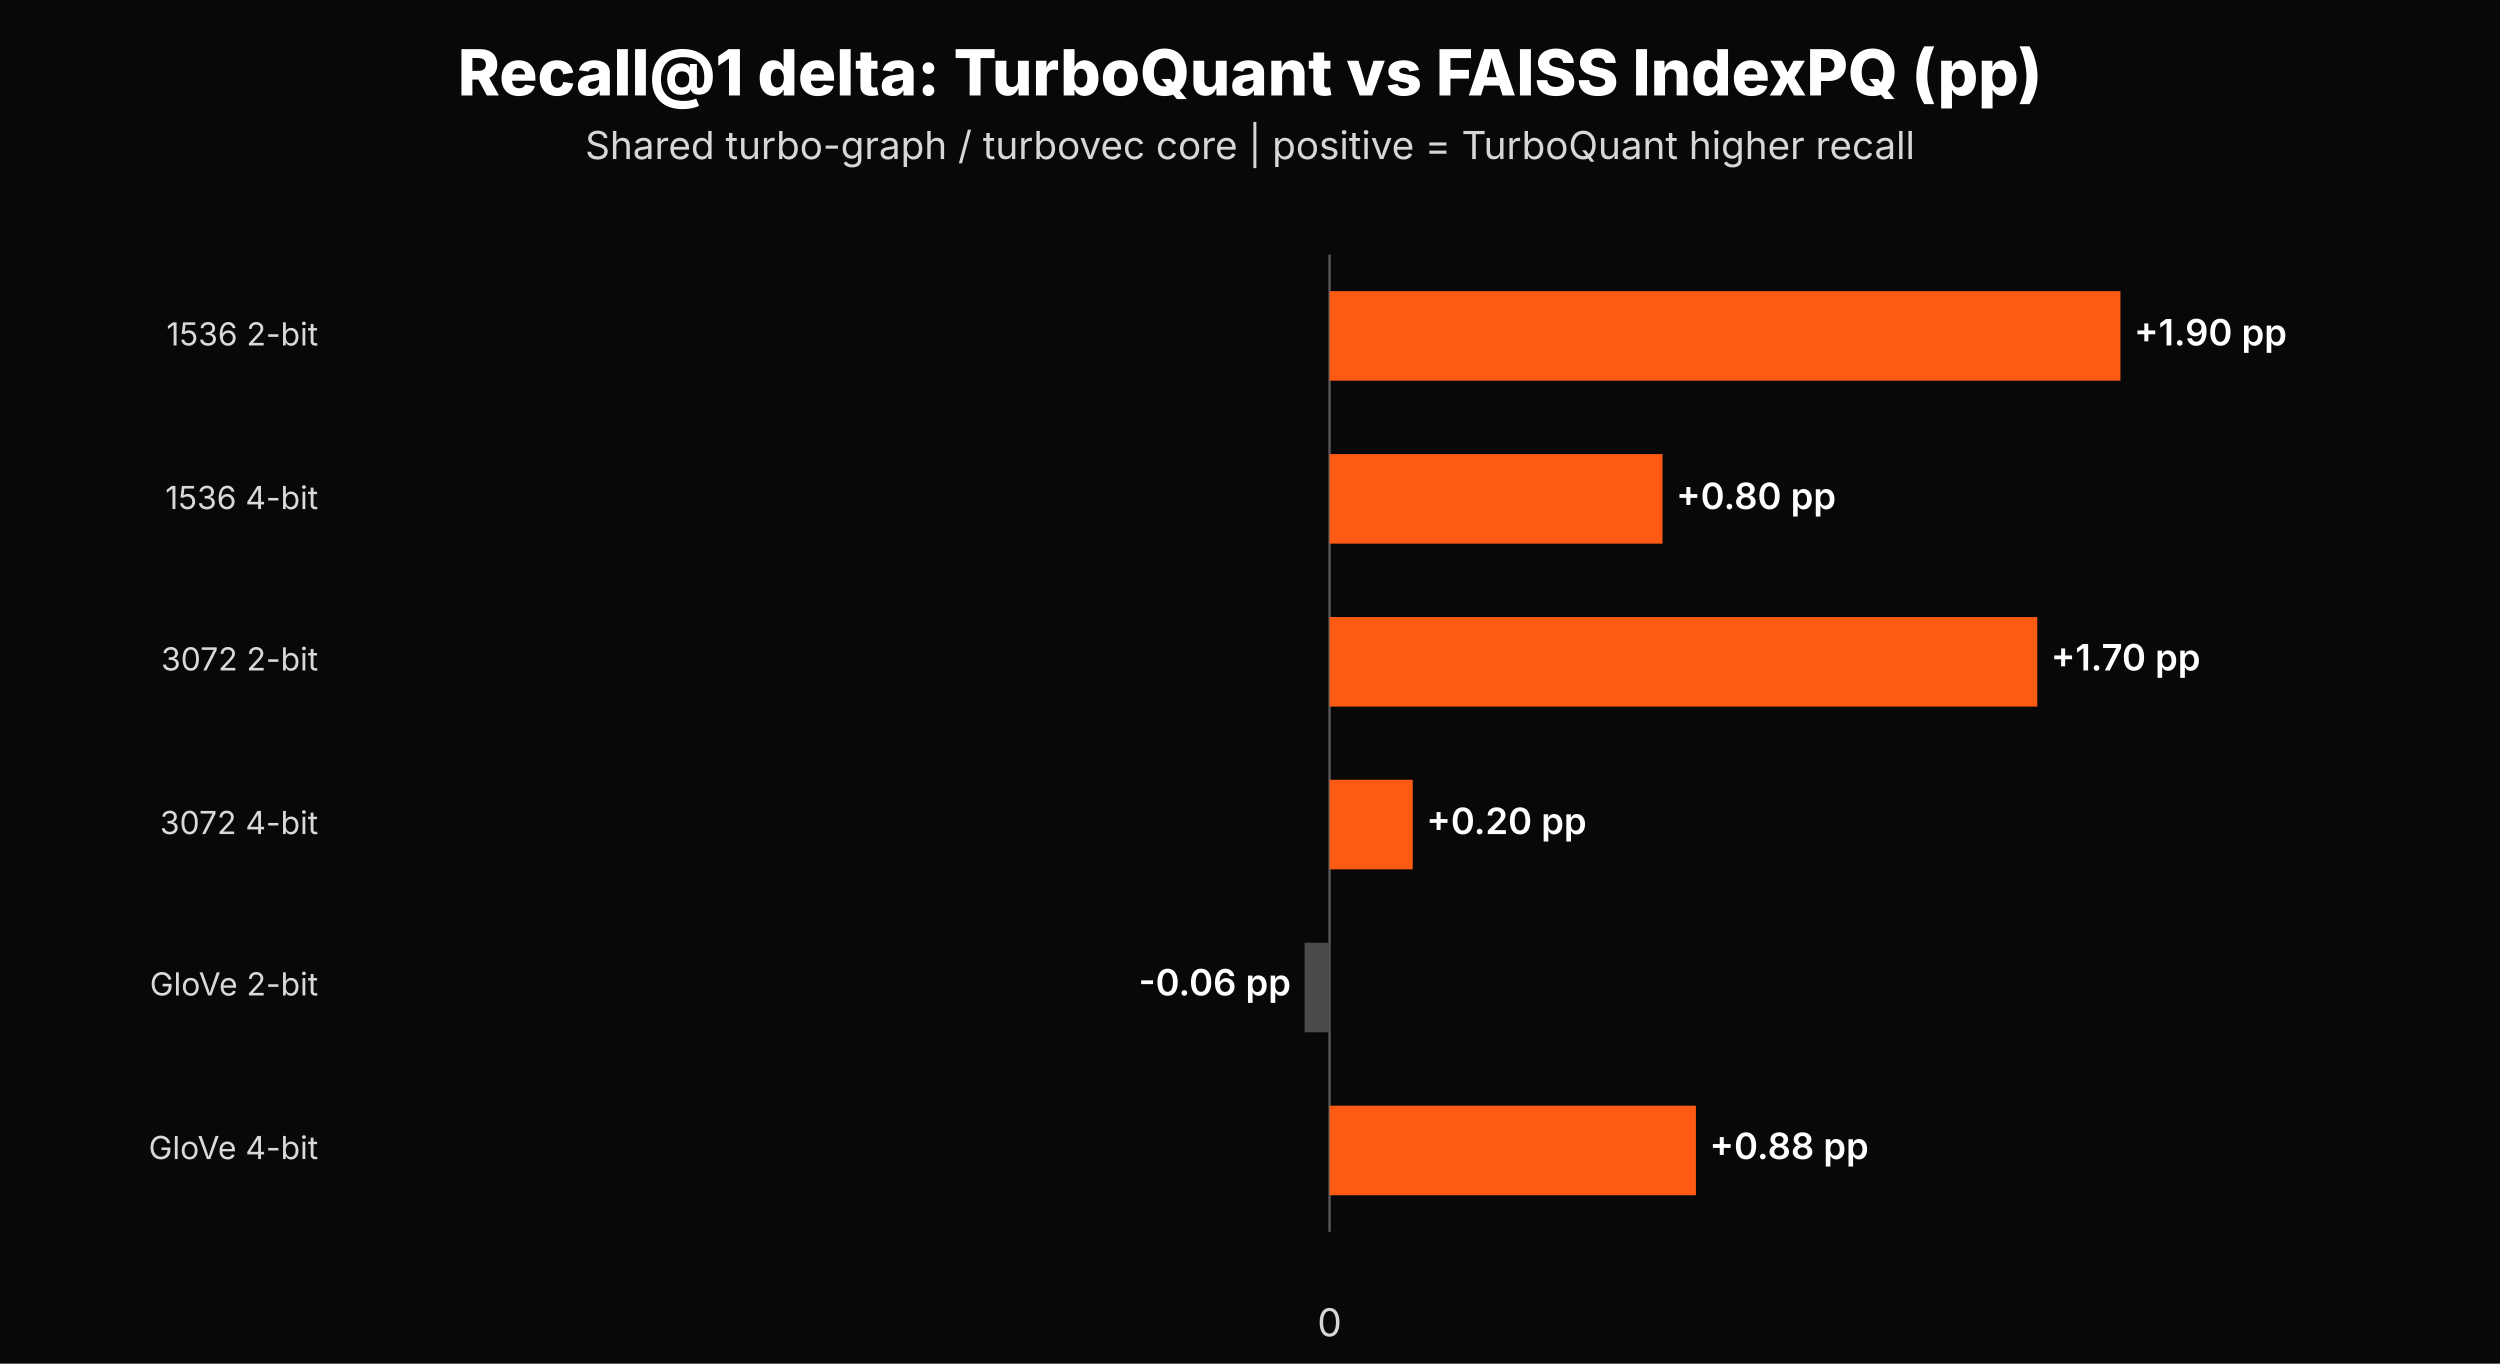
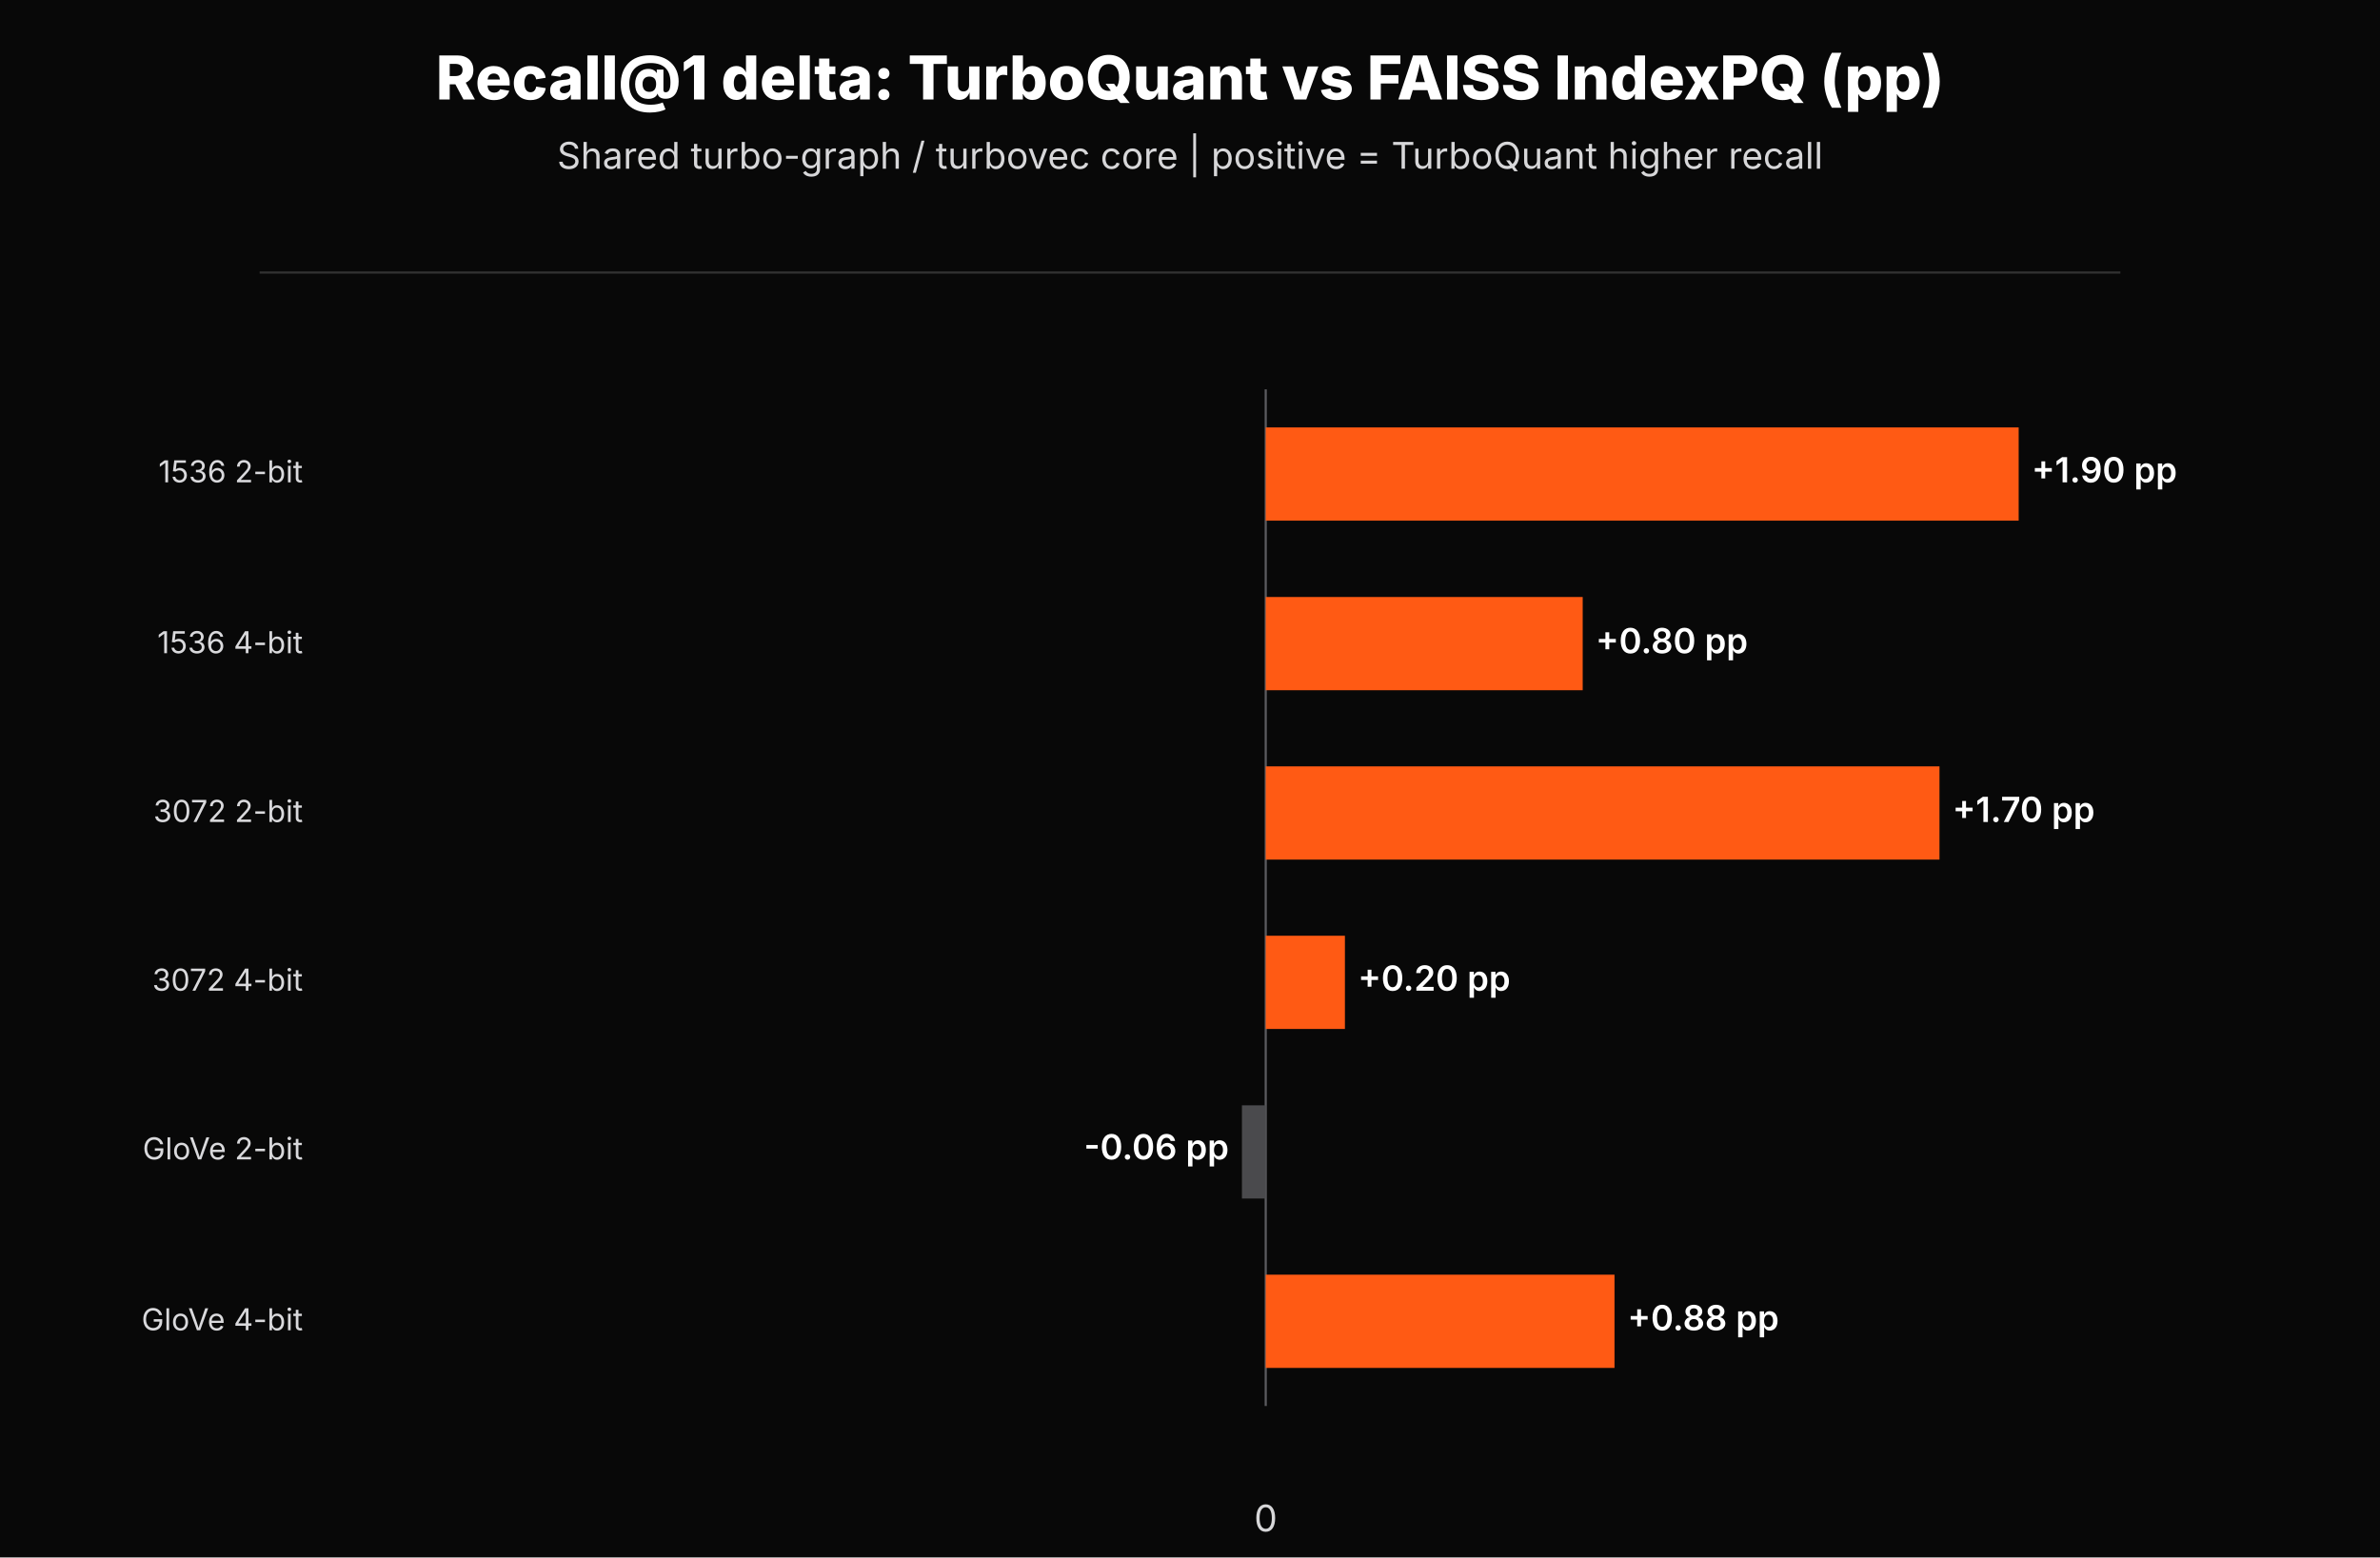
- <svg xmlns="http://www.w3.org/2000/svg" viewBox="0 0 1100 600" width="1100" height="600">
+ <svg xmlns="http://www.w3.org/2000/svg" viewBox="0 0 1100 720" width="1100" height="720">
  <style>
  text { font-family: "Satoshi", -apple-system, BlinkMacSystemFont, "Segoe UI", sans-serif; }
  .title { font: 800 30px "Satoshi", -apple-system, BlinkMacSystemFont, "Segoe UI", sans-serif; fill: #ffffff; }
  .subtitle { font: 600 17px "Satoshi", -apple-system, BlinkMacSystemFont, "Segoe UI", sans-serif; fill: #d7d7d9; }
  .panel { font: 700 18px "Satoshi", -apple-system, BlinkMacSystemFont, "Segoe UI", sans-serif; fill: #ffffff; letter-spacing: 1.2px; }
  .label { font: 700 16px "Satoshi", -apple-system, BlinkMacSystemFont, "Segoe UI", sans-serif; fill: #f2f2f2; }
  .secondary { font: 500 14px "Satoshi", -apple-system, BlinkMacSystemFont, "Segoe UI", sans-serif; fill: #a9a9ad; }
  .tick { font: 500 13px "Satoshi", -apple-system, BlinkMacSystemFont, "Segoe UI", sans-serif; fill: #85858b; }
  .value { font: 700 14px "Satoshi", -apple-system, BlinkMacSystemFont, "Segoe UI", sans-serif; fill: #f2f2f2; }
  .value-accent { font: 800 14px "Satoshi", -apple-system, BlinkMacSystemFont, "Segoe UI", sans-serif; fill: #ff6a1f; }
  .axis { font: 700 15px "Satoshi", -apple-system, BlinkMacSystemFont, "Segoe UI", sans-serif; fill: #d9d9dc; }
  .legend { font: 700 14px "Satoshi", -apple-system, BlinkMacSystemFont, "Segoe UI", sans-serif; fill: #f2f2f2; }
  .mono { font-family: "SFMono-Regular", Consolas, "Liberation Mono", monospace; }
</style>
  <defs>
    <pattern id="dotgrid" width="8" height="8" patternUnits="userSpaceOnUse">
      <circle cx="1" cy="1" r="0.75" fill="#3a3a3a" opacity="0.7" />
    </pattern>
    <marker id="arr" markerWidth="8" markerHeight="8" refX="7" refY="4" orient="auto">
      <path d="M0,0 L8,4 L0,8 z" fill="#5b5b5f" />
    </marker>
  </defs>
  <rect width="100%" height="100%" fill="#080808" />
-   <text x="550" y="42" text-anchor="middle" font-size="28" font-weight="800" fill="#ffffff">Recall@1 delta: TurboQuant vs FAISS IndexPQ (pp)</text>
-   <text x="550" y="70" text-anchor="middle" font-size="17" fill="#d7d7d9">Shared turbo-graph / turbovec core | positive = TurboQuant higher recall</text>
-   <line x1="585.0" y1="112" x2="585.0" y2="542" stroke="#5b5b5f" stroke-width="1" />
-   <rect x="585.0" y="128.1" width="348.0" height="39.4" fill="#ff5a14" />
-   <text x="140" y="152" text-anchor="end" font-size="14" fill="#d9d9dc">1536 2-bit</text>
-   <text x="939.0" y="152" text-anchor="start" font-size="16" font-weight="600" fill="#ffffff">+1.90 pp</text>
-   <rect x="585.0" y="199.8" width="146.5" height="39.4" fill="#ff5a14" />
-   <text x="140" y="224" text-anchor="end" font-size="14" fill="#d9d9dc">1536 4-bit</text>
-   <text x="737.5" y="224" text-anchor="start" font-size="16" font-weight="600" fill="#ffffff">+0.80 pp</text>
-   <rect x="585.0" y="271.5" width="311.4" height="39.4" fill="#ff5a14" />
-   <text x="140" y="295" text-anchor="end" font-size="14" fill="#d9d9dc">3072 2-bit</text>
-   <text x="902.4" y="295" text-anchor="start" font-size="16" font-weight="600" fill="#ffffff">+1.70 pp</text>
-   <rect x="585.0" y="343.1" width="36.6" height="39.4" fill="#ff5a14" />
-   <text x="140" y="367" text-anchor="end" font-size="14" fill="#d9d9dc">3072 4-bit</text>
-   <text x="627.6" y="367" text-anchor="start" font-size="16" font-weight="600" fill="#ffffff">+0.20 pp</text>
-   <rect x="574.0" y="414.8" width="11.0" height="39.4" fill="#4a4a4d" />
-   <text x="140" y="438" text-anchor="end" font-size="14" fill="#d9d9dc">GloVe 2-bit</text>
-   <text x="568.0" y="438" text-anchor="end" font-size="16" font-weight="600" fill="#ffffff">-0.06 pp</text>
-   <rect x="585.0" y="486.5" width="161.2" height="39.4" fill="#ff5a14" />
-   <text x="140" y="510" text-anchor="end" font-size="14" fill="#d9d9dc">GloVe 4-bit</text>
-   <text x="752.2" y="510" text-anchor="start" font-size="16" font-weight="600" fill="#ffffff">+0.88 pp</text>
-   <text x="585" y="588" text-anchor="middle" font-size="17" fill="#d7d7d9">0</text>
+   <text x="550" y="46" text-anchor="middle" font-size="28" font-weight="800" fill="#ffffff">Recall@1 delta: TurboQuant vs FAISS IndexPQ (pp)</text>
+   <text x="550" y="78" text-anchor="middle" font-size="17" fill="#d7d7d9">Shared turbo-graph / turbovec core | positive = TurboQuant higher recall</text>
+   <line x1="120" y1="126" x2="980" y2="126" stroke="#323232" stroke-width="1" />
+   <line x1="585.0" y1="180" x2="585.0" y2="650" stroke="#5b5b5f" stroke-width="1" />
+   <rect x="585.0" y="197.6" width="348.0" height="43.1" fill="#ff5a14" />
+   <text x="140" y="223" text-anchor="end" font-size="14" fill="#d9d9dc">1536 2-bit</text>
+   <text x="939.0" y="223" text-anchor="start" font-size="16" font-weight="600" fill="#ffffff">+1.90 pp</text>
+   <rect x="585.0" y="276.0" width="146.5" height="43.1" fill="#ff5a14" />
+   <text x="140" y="302" text-anchor="end" font-size="14" fill="#d9d9dc">1536 4-bit</text>
+   <text x="737.5" y="302" text-anchor="start" font-size="16" font-weight="600" fill="#ffffff">+0.80 pp</text>
+   <rect x="585.0" y="354.3" width="311.4" height="43.1" fill="#ff5a14" />
+   <text x="140" y="380" text-anchor="end" font-size="14" fill="#d9d9dc">3072 2-bit</text>
+   <text x="902.4" y="380" text-anchor="start" font-size="16" font-weight="600" fill="#ffffff">+1.70 pp</text>
+   <rect x="585.0" y="432.6" width="36.6" height="43.1" fill="#ff5a14" />
+   <text x="140" y="458" text-anchor="end" font-size="14" fill="#d9d9dc">3072 4-bit</text>
+   <text x="627.6" y="458" text-anchor="start" font-size="16" font-weight="600" fill="#ffffff">+0.20 pp</text>
+   <rect x="574.0" y="511.0" width="11.0" height="43.1" fill="#4a4a4d" />
+   <text x="140" y="536" text-anchor="end" font-size="14" fill="#d9d9dc">GloVe 2-bit</text>
+   <text x="568.0" y="536" text-anchor="end" font-size="16" font-weight="600" fill="#ffffff">-0.06 pp</text>
+   <rect x="585.0" y="589.3" width="161.2" height="43.1" fill="#ff5a14" />
+   <text x="140" y="615" text-anchor="end" font-size="14" fill="#d9d9dc">GloVe 4-bit</text>
+   <text x="752.2" y="615" text-anchor="start" font-size="16" font-weight="600" fill="#ffffff">+0.88 pp</text>
+   <text x="585" y="708" text-anchor="middle" font-size="17" fill="#d7d7d9">0</text>
</svg>
